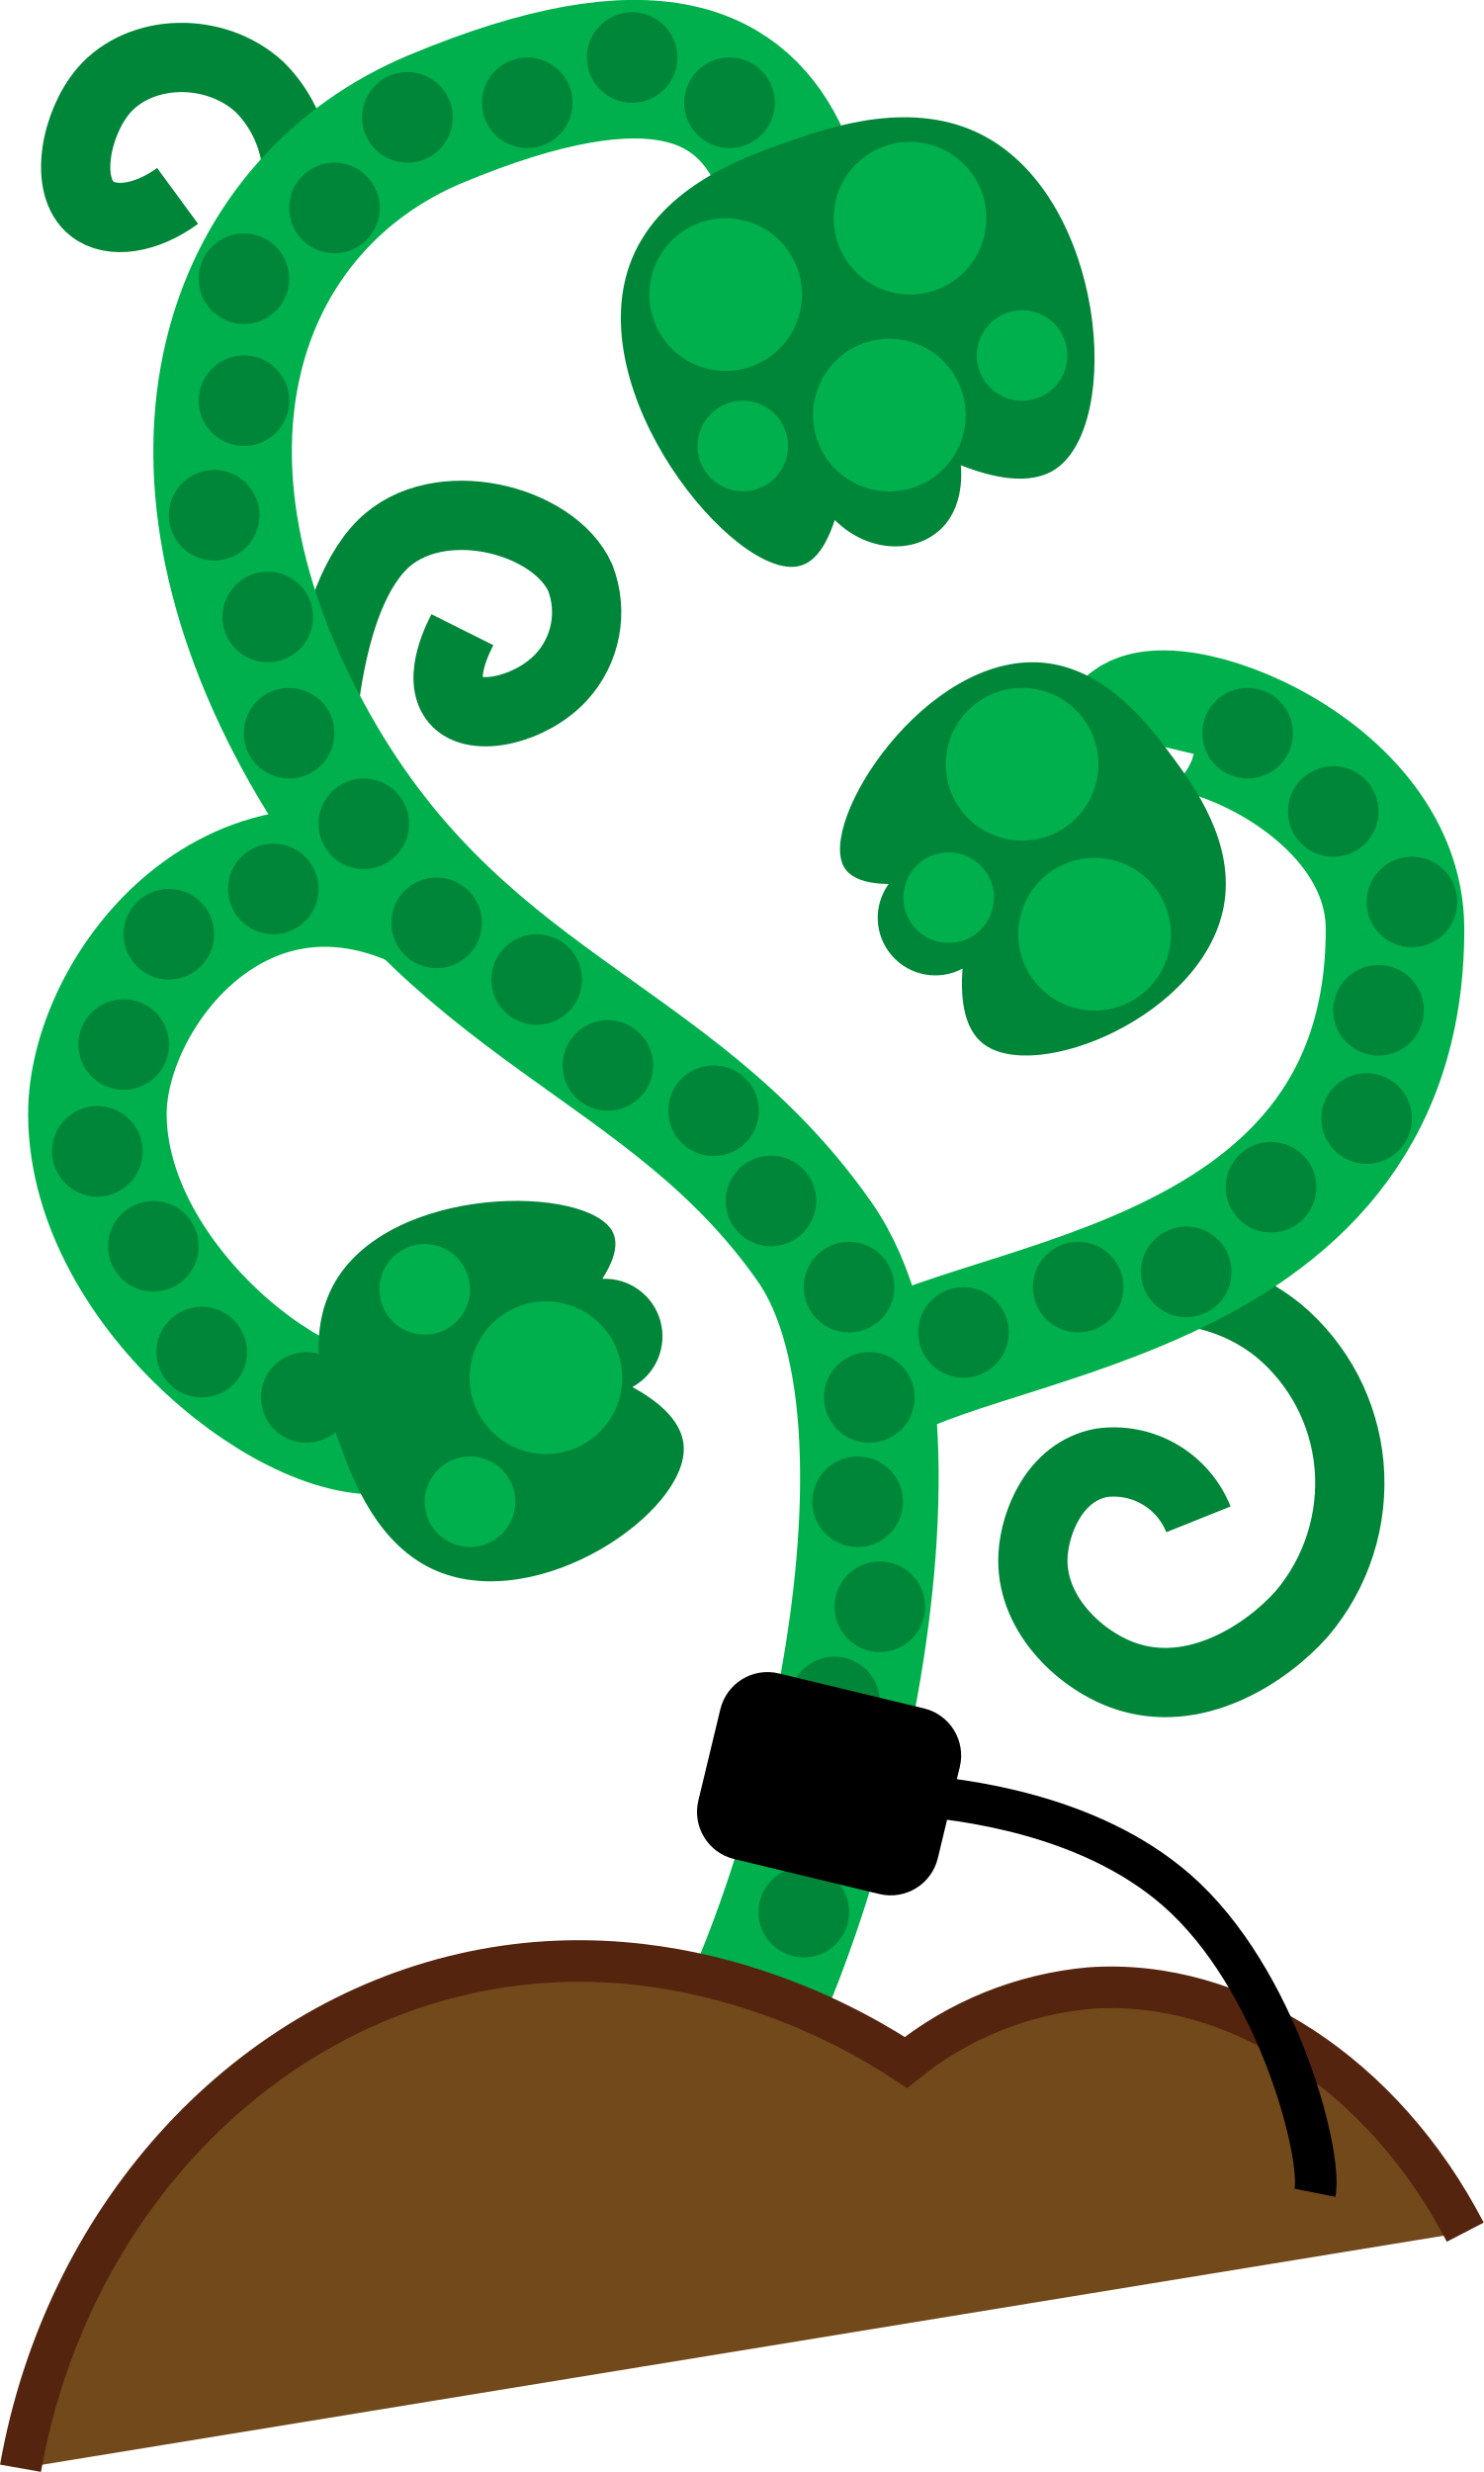
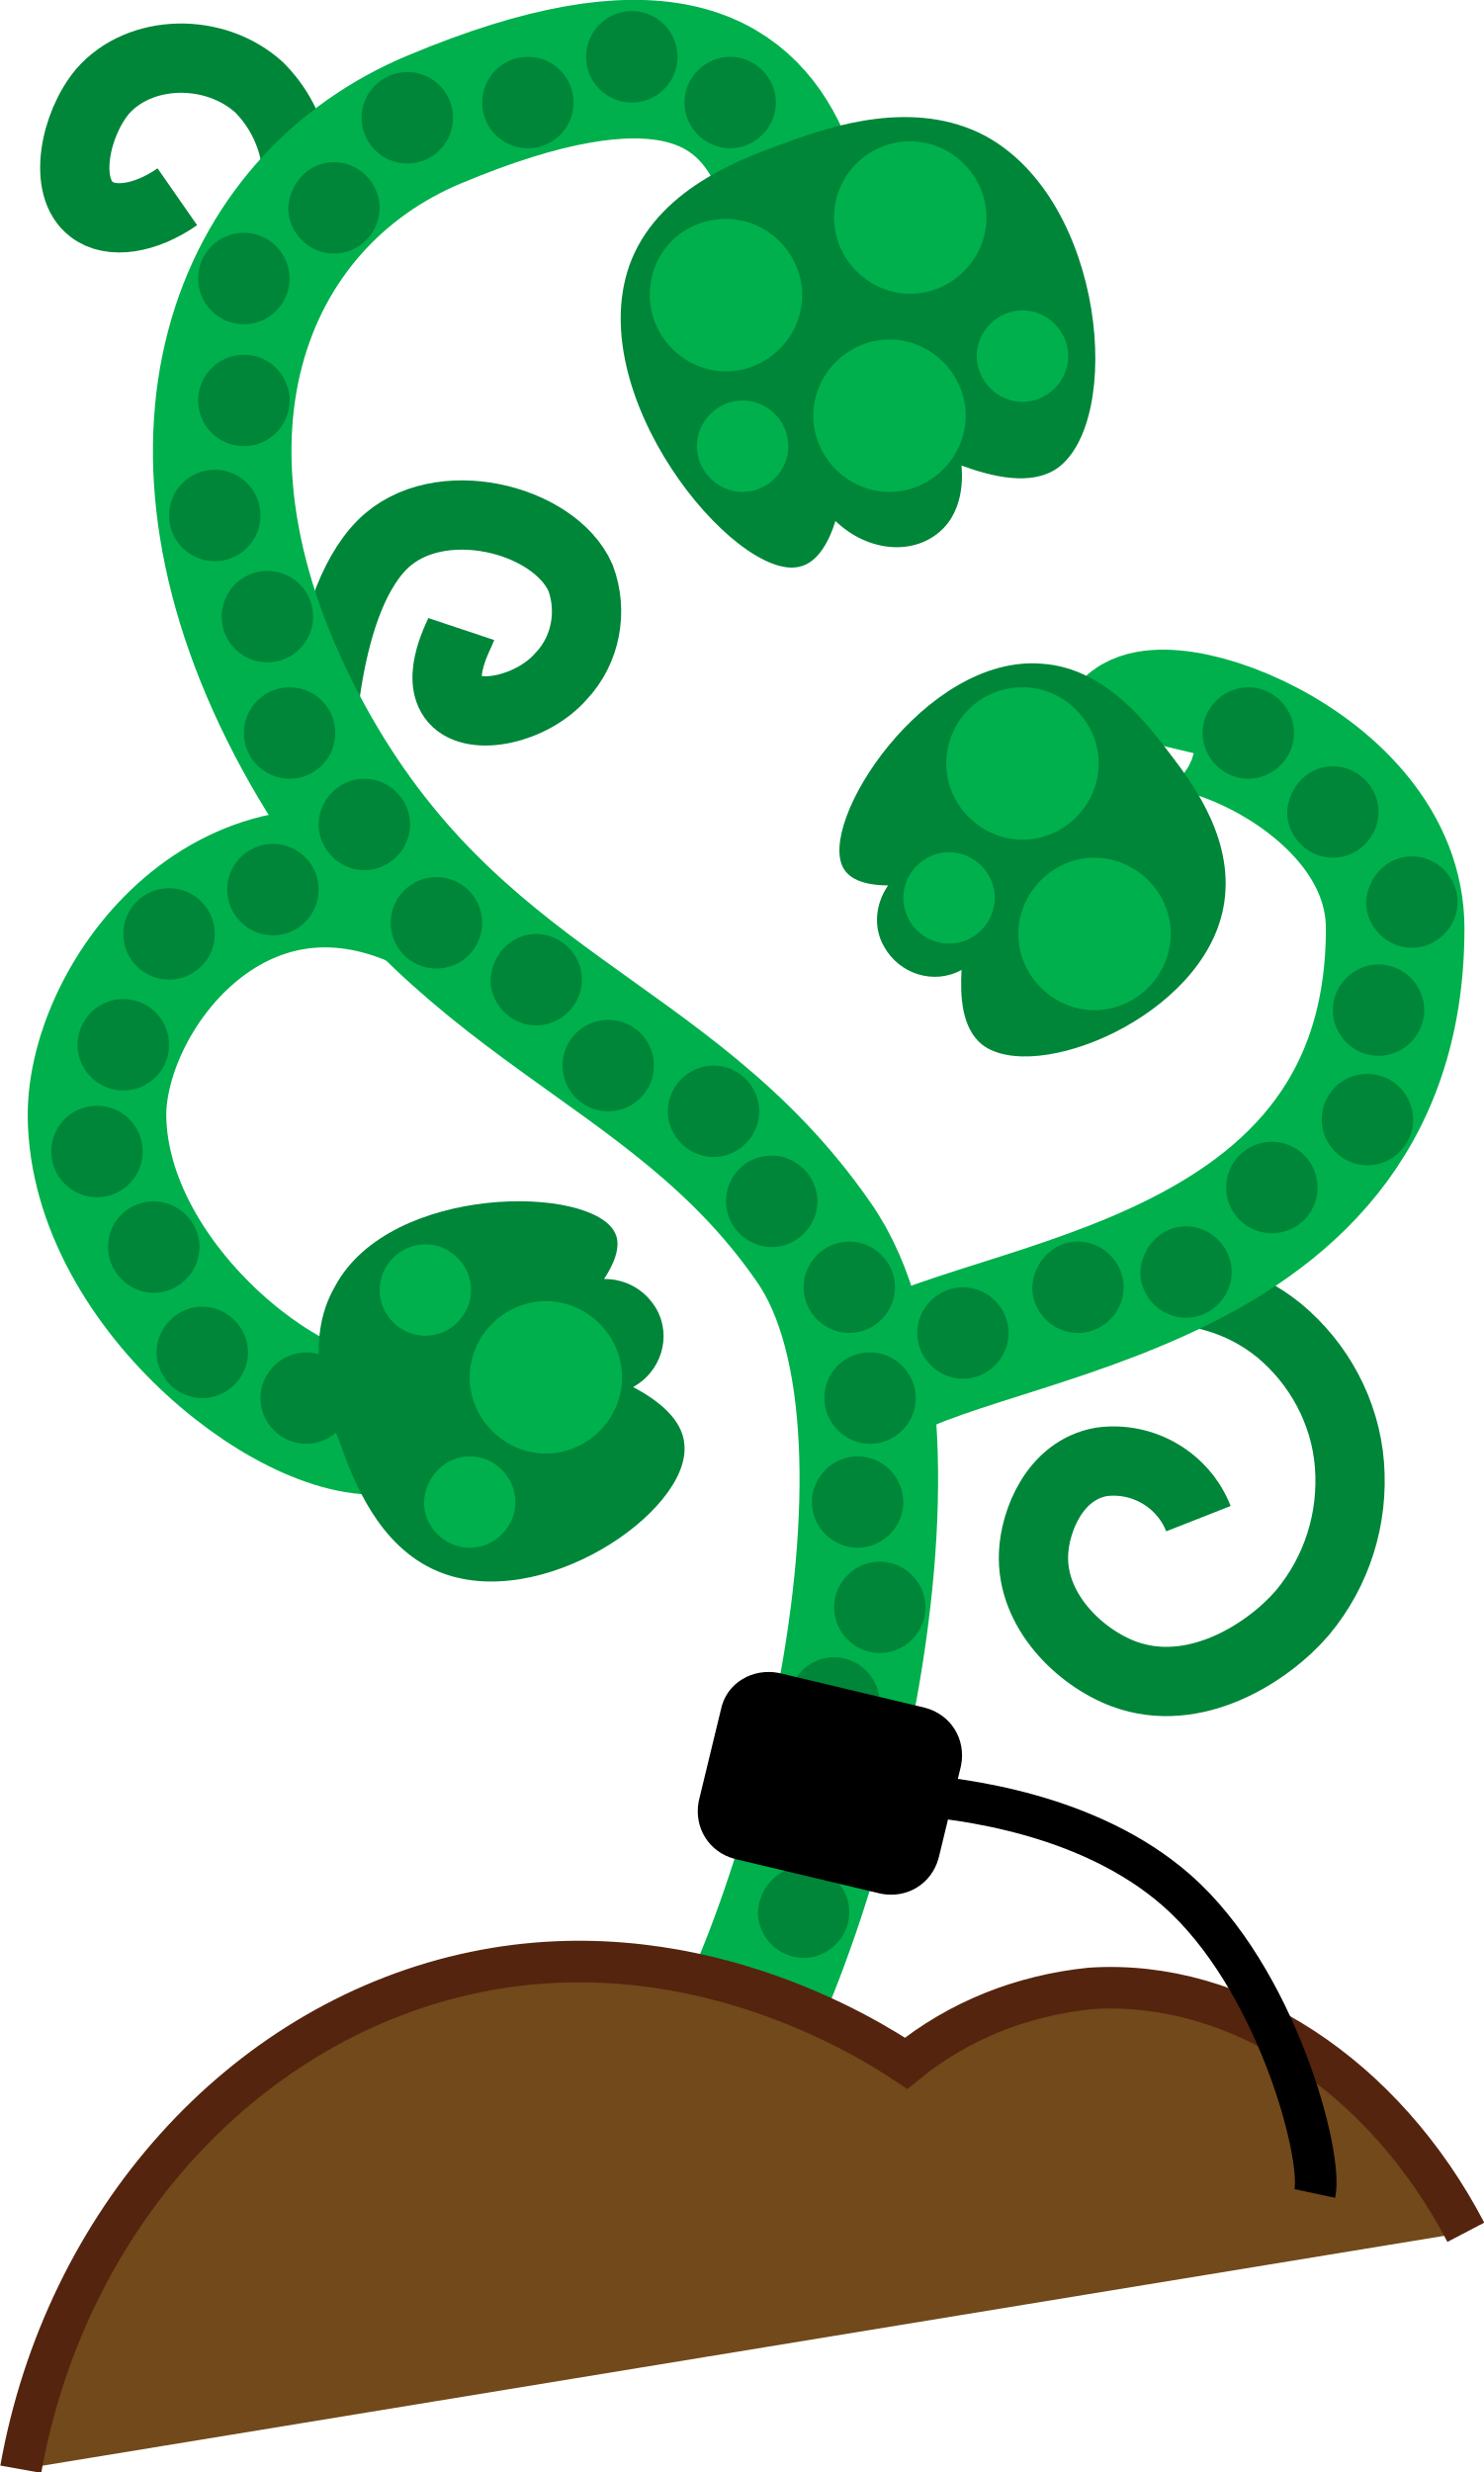
- <svg xmlns="http://www.w3.org/2000/svg" viewBox="0 0 107.1 178.42">
-   <defs>
-     <style>.cls-1,.cls-2,.cls-7{fill:none;}.cls-1{stroke:#008639;stroke-width:5px;}.cls-1,.cls-2,.cls-4,.cls-6,.cls-7{stroke-miterlimit:10;}.cls-2{stroke:#00b04c;stroke-width:10px;}.cls-3{fill:#008639;}.cls-4{fill:#71491a;stroke:#54240e;}.cls-4,.cls-6,.cls-7{stroke-width:3px;}.cls-5{fill:#00b04c;}.cls-6,.cls-7{stroke:#000;}</style>
-   </defs>
-   <g id="spirals">
-     <path class="cls-1" d="M21.52,56.94c0-.81,0-12.77,4.59-17.37,4-4,12.4-1.87,14.3,2.39a6.91,6.91,0,0,1-1.36,7.15c-2.15,2.35-6.29,3.34-7.66,1.7s.36-4.81.51-5.11" transform="translate(1.48 -0.25)" />
-     <path class="cls-1" d="M19.54,16a9.32,9.32,0,0,0-2.28-9.47C14.06,3.59,8.67,3.7,6,6.79c-2,2.35-2.92,6.89-.83,8.53,1.4,1.11,3.92.72,6.17-.93" transform="translate(1.48 -0.25)" />
-     <path class="cls-1" d="M77.47,93.94c.59-.18,7.6-2.28,13.32,2.32A14.33,14.33,0,0,1,95.9,106a14.59,14.59,0,0,1-3.4,10.72c-2.54,2.87-7.77,6.32-12.94,4.43-3.24-1.19-6.72-4.57-6.47-8.68.14-2.34,1.55-6,4.94-6.64a6.59,6.59,0,0,1,7,4.08" transform="translate(1.48 -0.25)" />
-   </g>
-   <g id="stem">
-     <path class="cls-2" d="M47.66,154.26c9.26-11.49,19.39-50.51,9.65-64.4-10.5-15-26.11-16.61-36.87-36.4-11.6-21.33-4.66-38.67,9.5-44.61,16-6.69,22.2-3.11,24.94,2.94" transform="translate(1.48 -0.25)" />
-     <path class="cls-2" d="M60.43,100.66c6.36-6.28,38.81-5.7,38.79-33.35,0-11.84-18.39-18-19.39-13.8" transform="translate(1.48 -0.25)" />
-     <path class="cls-2" d="M29.19,65.31C15.38,58.82,5.49,72.12,5.55,80.73c.08,12.55,15.07,23.94,21.5,22.21" transform="translate(1.48 -0.25)" />
-   </g>
-   <g id="stem_dots" data-name="stem dots">
-     <circle class="cls-3" cx="52.66" cy="7.42" r="3.27" />
-     <circle class="cls-3" cx="45.63" cy="4.15" r="3.27" />
-     <circle class="cls-3" cx="38.06" cy="7.42" r="3.27" />
-     <circle class="cls-3" cx="29.41" cy="8.47" r="3.27" />
-     <circle class="cls-3" cx="24.14" cy="15.01" r="3.27" />
-     <circle class="cls-3" cx="17.61" cy="20.12" r="3.27" />
-     <circle class="cls-3" cx="17.61" cy="28.92" r="3.27" />
-     <circle class="cls-3" cx="15.46" cy="37.19" r="3.27" />
-     <circle class="cls-3" cx="19.33" cy="44.53" r="3.27" />
-     <circle class="cls-3" cx="20.87" cy="52.92" r="3.27" />
-     <circle class="cls-3" cx="26.26" cy="59.46" r="3.27" />
-     <circle class="cls-3" cx="19.73" cy="64.16" r="3.27" />
-     <circle class="cls-3" cx="12.19" cy="67.43" r="3.27" />
-     <circle class="cls-3" cx="8.93" cy="75.39" r="3.27" />
-     <circle class="cls-3" cx="7.03" cy="83.1" r="3.27" />
-     <circle class="cls-3" cx="11.07" cy="89.95" r="3.27" />
-     <circle class="cls-3" cx="14.56" cy="97.59" r="3.27" />
-     <circle class="cls-3" cx="22.11" cy="100.86" r="3.27" />
-     <circle class="cls-3" cx="31.52" cy="66.61" r="3.27" />
-     <circle class="cls-3" cx="38.74" cy="70.7" r="3.27" />
-     <circle class="cls-3" cx="43.88" cy="76.9" r="3.27" />
-     <circle class="cls-3" cx="51.51" cy="80.17" r="3.27" />
-     <circle class="cls-3" cx="55.65" cy="86.68" r="3.27" />
-     <circle class="cls-3" cx="61.29" cy="92.9" r="3.27" />
-     <circle class="cls-3" cx="62.75" cy="100.86" r="3.27" />
-     <circle class="cls-3" cx="69.55" cy="96.17" r="3.27" />
-     <circle class="cls-3" cx="61.91" cy="108.39" r="3.27" />
-     <circle class="cls-3" cx="63.51" cy="115.97" r="3.27" />
-     <circle class="cls-3" cx="60.24" cy="122.84" r="3.27" />
-     <circle class="cls-3" cx="58.02" cy="138.01" r="3.27" />
-     <circle class="cls-3" cx="77.83" cy="92.9" r="3.27" />
-     <circle class="cls-3" cx="85.63" cy="91.8" r="3.27" />
-     <circle class="cls-3" cx="91.75" cy="85.69" r="3.27" />
-     <circle class="cls-3" cx="98.65" cy="80.73" r="3.27" />
-     <circle class="cls-3" cx="99.51" cy="72.92" r="3.27" />
-     <circle class="cls-3" cx="101.92" cy="65.1" r="3.27" />
-     <circle class="cls-3" cx="96.24" cy="58.57" r="3.27" />
-     <circle class="cls-3" cx="90.06" cy="52.92" r="3.27" />
-   </g>
-   <g id="dirt">
-     <path class="cls-4" d="M0,178.4c3.18-17.92,15.86-32,32-35.68s29.19,4.59,31.91,6.39a24.63,24.63,0,0,1,13.28-5.37C87.76,143,98.4,150,104.29,161.36" transform="translate(1.48 -0.25)" />
-   </g>
-   <g id="newest_buds" data-name="newest buds">
-     <path class="cls-3" d="M55.47,10.46c3-1.06,9-3.12,14.1-.39,8.71,4.66,10,20.63,5.2,24-1.89,1.31-4.71.62-6.89-.24,0,.2.37,3.1-1.64,4.78S61,40,58.78,37.78c-.42,1.28-1.18,3-2.56,3.32-4.56,1.13-16-12.59-12.08-22.18C46.32,13.63,52.39,11.52,55.47,10.46Z" transform="translate(1.48 -0.25)" />
-     <path class="cls-3" d="M83.12,54.83c1.55,2.1,4.61,6.24,3.73,10.88-1.51,7.91-13.61,12.79-17.36,9.87C68,74.42,67.86,72.06,68,70.16a4.16,4.16,0,0,1-5.33-6.11c-1.1,0-2.6-.2-3.2-1.18-2-3.28,5.89-15.52,14.31-14.79C78.42,48.48,81.54,52.7,83.12,54.83Z" transform="translate(1.48 -0.25)" />
-     <path class="cls-3" d="M23.08,104.56c.9,2.45,2.67,7.28,7,9.09,7.43,3.1,18.17-4.33,17.79-9.07-.14-1.87-2-3.29-3.7-4.22A4.16,4.16,0,0,0,42,92.55c.59-.92,1.27-2.28.77-3.33C41.16,85.76,26.6,85.61,22.58,93,20.36,97.14,22.16,102.06,23.08,104.56Z" transform="translate(1.48 -0.25)" />
-   </g>
-   <g id="bud_dots" data-name="bud dots">
-     <circle class="cls-5" cx="79.01" cy="67.43" r="5.51" />
-     <circle class="cls-5" cx="73.78" cy="55.16" r="5.51" />
-     <circle class="cls-5" cx="52.38" cy="21.26" r="5.51" />
-     <circle class="cls-5" cx="65.69" cy="15.75" r="5.51" />
-     <circle class="cls-5" cx="64.2" cy="29.96" r="5.51" />
-     <circle class="cls-5" cx="39.41" cy="99.44" r="5.51" />
-     <circle class="cls-5" cx="73.78" cy="25.66" r="3.27" />
-     <circle class="cls-5" cx="53.62" cy="32.19" r="3.27" />
-     <circle class="cls-5" cx="68.48" cy="64.79" r="3.27" />
-     <circle class="cls-5" cx="30.66" cy="93.06" r="3.27" />
-     <circle class="cls-5" cx="33.93" cy="108.39" r="3.27" />
-   </g>
-   <g id="TEMP">
-     <rect class="cls-6" x="50.99" y="123.6" width="14.78" height="10.78" rx="2" transform="translate(33.29 -10.33) rotate(13.54)" />
-     <path class="cls-7" d="M93.44,158.52c.56-2.8-2.75-15.56-10-21.86-6.27-5.47-15.41-6.57-19.27-6.85" transform="translate(1.48 -0.25)" />
+ <svg xmlns="http://www.w3.org/2000/svg" version="1.1" id="Layer_1" x="0px" y="0px" viewBox="0 0 107.1 178.4" style="enable-background:new 0 0 107.1 178.4;" xml:space="preserve">
+   <style type="text/css">
+ 	.st0{fill:none;stroke:#008639;stroke-width:5;stroke-miterlimit:10;}
+ 	.st1{fill:none;stroke:#00B04C;stroke-width:10;stroke-miterlimit:10;}
+ 	.st2{fill:#008639;}
+ 	.st3{fill:#71491A;}
+ 	.st4{fill:none;stroke:#54240E;stroke-width:3;stroke-miterlimit:10;}
+ 	.st5{fill:#00B04C;}
+ 	.st6{fill:none;stroke:#000000;stroke-width:3;stroke-miterlimit:10;}
+ </style>
+   <g>
+     <path class="st0" d="M23,56.7c0-0.8,0-12.8,4.6-17.4c4-4,12.4-1.9,14.3,2.4c0.9,2.4,0.4,5.2-1.4,7.1c-2.1,2.4-6.3,3.3-7.7,1.7   s0.4-4.8,0.5-5.1" />
+     <path class="st0" d="M21,15.8c1.1-3.3,0.2-7-2.3-9.5c-3.2-2.9-8.6-2.8-11.3,0.3c-2,2.4-2.9,6.9-0.8,8.5c1.4,1.1,3.9,0.7,6.2-0.9" />
+     <path class="st0" d="M79,93.7c0.6-0.2,7.6-2.3,13.3,2.3c2.9,2.4,4.8,5.9,5.1,9.7c0.3,3.9-0.9,7.7-3.4,10.7   c-2.5,2.9-7.8,6.3-12.9,4.4c-3.2-1.2-6.7-4.6-6.5-8.7c0.1-2.3,1.5-6,4.9-6.6c3-0.4,5.9,1.3,7,4.1" />
+     <path class="st1" d="M49.1,154c9.3-11.5,19.4-50.5,9.6-64.4C48.3,74.6,32.7,73,21.9,53.2c-11.6-21.3-4.7-38.7,9.5-44.6   c16-6.7,22.2-3.1,24.9,2.9" />
+     <path class="st1" d="M61.9,100.4c6.4-6.3,38.8-5.7,38.8-33.4c0-11.8-18.4-18-19.4-13.8" />
+     <path class="st1" d="M30.7,65.1C16.9,58.6,7,71.9,7,80.5c0.1,12.6,15.1,23.9,21.5,22.2" />
+     <path class="st2" d="M52.7,4.1c1.8,0,3.3,1.5,3.3,3.3c0,1.8-1.5,3.3-3.3,3.3c-1.8,0-3.3-1.5-3.3-3.3C49.4,5.6,50.9,4.1,52.7,4.1z" />
+     <circle class="st2" cx="45.6" cy="4.1" r="3.3" />
+     <circle class="st2" cx="38.1" cy="7.4" r="3.3" />
+     <circle class="st2" cx="29.4" cy="8.5" r="3.3" />
+     <path class="st2" d="M24.1,11.7c1.8,0,3.3,1.5,3.3,3.3c0,1.8-1.5,3.3-3.3,3.3c-1.8,0-3.3-1.5-3.3-3.3   C20.9,13.2,22.3,11.7,24.1,11.7z" />
+     <circle class="st2" cx="17.6" cy="20.1" r="3.3" />
+     <circle class="st2" cx="17.6" cy="28.9" r="3.3" />
+     <circle class="st2" cx="15.5" cy="37.2" r="3.3" />
+     <circle class="st2" cx="19.3" cy="44.5" r="3.3" />
+     <circle class="st2" cx="20.9" cy="52.9" r="3.3" />
+     <path class="st2" d="M26.3,56.2c1.8,0,3.3,1.5,3.3,3.3s-1.5,3.3-3.3,3.3c-1.8,0-3.3-1.5-3.3-3.3S24.5,56.2,26.3,56.2z" />
+     <circle class="st2" cx="19.7" cy="64.2" r="3.3" />
+     <circle class="st2" cx="12.2" cy="67.4" r="3.3" />
+     <circle class="st2" cx="8.9" cy="75.4" r="3.3" />
+     <circle class="st2" cx="7" cy="83.1" r="3.3" />
+     <path class="st2" d="M11.1,86.7c1.8,0,3.3,1.5,3.3,3.3c0,1.8-1.5,3.3-3.3,3.3c-1.8,0-3.3-1.5-3.3-3.3C7.8,88.1,9.3,86.7,11.1,86.7z   " />
+     <path class="st2" d="M14.6,94.3c1.8,0,3.3,1.5,3.3,3.3s-1.5,3.3-3.3,3.3s-3.3-1.5-3.3-3.3S12.8,94.3,14.6,94.3z" />
+     <path class="st2" d="M22.1,97.6c1.8,0,3.3,1.5,3.3,3.3c0,1.8-1.5,3.3-3.3,3.3c-1.8,0-3.3-1.5-3.3-3.3   C18.8,99.1,20.3,97.6,22.1,97.6z" />
+     <circle class="st2" cx="31.5" cy="66.6" r="3.3" />
+     <path class="st2" d="M38.7,67.4c1.8,0,3.3,1.5,3.3,3.3c0,1.8-1.5,3.3-3.3,3.3c-1.8,0-3.3-1.5-3.3-3.3   C35.5,68.9,36.9,67.4,38.7,67.4z" />
+     <circle class="st2" cx="43.9" cy="76.9" r="3.3" />
+     <path class="st2" d="M51.5,76.9c1.8,0,3.3,1.5,3.3,3.3c0,1.8-1.5,3.3-3.3,3.3c-1.8,0-3.3-1.5-3.3-3.3   C48.2,78.4,49.7,76.9,51.5,76.9z" />
+     <path class="st2" d="M55.7,83.4c1.8,0,3.3,1.5,3.3,3.3c0,1.8-1.5,3.3-3.3,3.3c-1.8,0-3.3-1.5-3.3-3.3   C52.4,84.9,53.8,83.4,55.7,83.4z" />
+     <path class="st2" d="M61.3,89.6c1.8,0,3.3,1.5,3.3,3.3c0,1.8-1.5,3.3-3.3,3.3S58,94.7,58,92.9C58,91.1,59.5,89.6,61.3,89.6z" />
+     <path class="st2" d="M62.8,97.6c1.8,0,3.3,1.5,3.3,3.3c0,1.8-1.5,3.3-3.3,3.3s-3.3-1.5-3.3-3.3C59.5,99.1,60.9,97.6,62.8,97.6z" />
+     <path class="st2" d="M69.5,92.9c1.8,0,3.3,1.5,3.3,3.3s-1.5,3.3-3.3,3.3c-1.8,0-3.3-1.5-3.3-3.3S67.7,92.9,69.5,92.9z" />
+     <path class="st2" d="M61.9,105.1c1.8,0,3.3,1.5,3.3,3.3c0,1.8-1.5,3.3-3.3,3.3s-3.3-1.5-3.3-3.3C58.6,106.6,60.1,105.1,61.9,105.1z   " />
+     <path class="st2" d="M63.5,112.7c1.8,0,3.3,1.5,3.3,3.3c0,1.8-1.5,3.3-3.3,3.3c-1.8,0-3.3-1.5-3.3-3.3   C60.2,114.2,61.7,112.7,63.5,112.7z" />
+     <path class="st2" d="M60.2,119.6c1.8,0,3.3,1.5,3.3,3.3s-1.5,3.3-3.3,3.3c-1.8,0-3.3-1.5-3.3-3.3S58.4,119.6,60.2,119.6z" />
+     <path class="st2" d="M58,134.7c1.8,0,3.3,1.5,3.3,3.3c0,1.8-1.5,3.3-3.3,3.3c-1.8,0-3.3-1.5-3.3-3.3   C54.8,136.2,56.2,134.7,58,134.7z" />
+     <path class="st2" d="M77.8,89.6c1.8,0,3.3,1.5,3.3,3.3c0,1.8-1.5,3.3-3.3,3.3s-3.3-1.5-3.3-3.3C74.6,91.1,76,89.6,77.8,89.6z" />
+     <path class="st2" d="M85.6,88.5c1.8,0,3.3,1.5,3.3,3.3c0,1.8-1.5,3.3-3.3,3.3s-3.3-1.5-3.3-3.3C82.4,90,83.8,88.5,85.6,88.5z" />
+     <circle class="st2" cx="91.8" cy="85.7" r="3.3" />
+     <path class="st2" d="M98.7,77.5c1.8,0,3.3,1.5,3.3,3.3s-1.5,3.3-3.3,3.3c-1.8,0-3.3-1.5-3.3-3.3S96.8,77.5,98.7,77.5z" />
+     <path class="st2" d="M99.5,69.6c1.8,0,3.3,1.5,3.3,3.3c0,1.8-1.5,3.3-3.3,3.3c-1.8,0-3.3-1.5-3.3-3.3   C96.2,71.1,97.7,69.6,99.5,69.6z" />
+     <path class="st2" d="M101.9,61.8c1.8,0,3.3,1.5,3.3,3.3c0,1.8-1.5,3.3-3.3,3.3s-3.3-1.5-3.3-3.3C98.7,63.3,100.1,61.8,101.9,61.8z" />
+     <path class="st2" d="M96.2,55.3c1.8,0,3.3,1.5,3.3,3.3c0,1.8-1.5,3.3-3.3,3.3c-1.8,0-3.3-1.5-3.3-3.3C93,56.8,94.4,55.3,96.2,55.3z   " />
+     <path class="st2" d="M90.1,49.6c1.8,0,3.3,1.5,3.3,3.3c0,1.8-1.5,3.3-3.3,3.3c-1.8,0-3.3-1.5-3.3-3.3   C86.8,51.1,88.3,49.6,90.1,49.6z" />
+     <path class="st3" d="M1.5,178.2c3.2-17.9,15.9-32,32-35.7c16.1-3.7,29.2,4.6,31.9,6.4c3.8-3.1,8.4-4.9,13.3-5.4   c10.6-0.7,21.2,6.3,27.1,17.6" />
+     <path class="st4" d="M1.5,178.2c3.2-17.9,15.9-32,32-35.7c16.1-3.7,29.2,4.6,31.9,6.4c3.8-3.1,8.4-4.9,13.3-5.4   c10.6-0.7,21.2,6.3,27.1,17.6" />
+     <path class="st2" d="M57,10.2c3-1.1,9-3.1,14.1-0.4c8.7,4.7,10,20.6,5.2,24c-1.9,1.3-4.7,0.6-6.9-0.2c0,0.2,0.4,3.1-1.6,4.8   c-2,1.7-5.2,1.4-7.5-0.8c-0.4,1.3-1.2,3-2.6,3.3c-4.6,1.1-16-12.6-12.1-22.2C47.8,13.4,53.9,11.3,57,10.2z" />
+     <path class="st2" d="M84.6,54.6c1.6,2.1,4.6,6.2,3.7,10.9c-1.5,7.9-13.6,12.8-17.4,9.9c-1.5-1.2-1.6-3.5-1.5-5.4   c-2,1.1-4.5,0.3-5.6-1.7c-0.8-1.4-0.6-3.1,0.3-4.4c-1.1,0-2.6-0.2-3.2-1.2c-2-3.3,5.9-15.5,14.3-14.8C79.9,48.2,83,52.5,84.6,54.6z   " />
+     <path class="st2" d="M24.6,104.3c0.9,2.5,2.7,7.3,7,9.1c7.4,3.1,18.2-4.3,17.8-9.1c-0.1-1.9-2-3.3-3.7-4.2c2-1.1,2.8-3.6,1.7-5.6   c-0.8-1.4-2.2-2.2-3.8-2.2c0.6-0.9,1.3-2.3,0.8-3.3c-1.6-3.5-16.2-3.6-20.2,3.8C21.8,96.9,23.6,101.8,24.6,104.3z" />
+     <path class="st5" d="M79,61.9c3,0,5.5,2.5,5.5,5.5c0,3-2.5,5.5-5.5,5.5s-5.5-2.5-5.5-5.5C73.5,64.4,76,61.9,79,61.9z" />
+     <path class="st5" d="M73.8,49.6c3,0,5.5,2.5,5.5,5.5c0,3-2.5,5.5-5.5,5.5s-5.5-2.5-5.5-5.5C68.3,52.1,70.7,49.6,73.8,49.6z" />
+     <path class="st5" d="M52.4,15.8c3,0,5.5,2.5,5.5,5.5c0,3-2.5,5.5-5.5,5.5s-5.5-2.5-5.5-5.5C46.9,18.2,49.3,15.8,52.4,15.8z" />
+     <path class="st5" d="M65.7,10.2c3,0,5.5,2.5,5.5,5.5s-2.5,5.5-5.5,5.5c-3,0-5.5-2.5-5.5-5.5S62.6,10.2,65.7,10.2z" />
+     <path class="st5" d="M64.2,24.5c3,0,5.5,2.5,5.5,5.5s-2.5,5.5-5.5,5.5S58.7,33,58.7,30S61.2,24.5,64.2,24.5z" />
+     <path class="st5" d="M39.4,93.9c3,0,5.5,2.5,5.5,5.5c0,3-2.5,5.5-5.5,5.5c-3,0-5.5-2.5-5.5-5.5C33.9,96.4,36.4,93.9,39.4,93.9z" />
+     <path class="st5" d="M73.8,22.4c1.8,0,3.3,1.5,3.3,3.3c0,1.8-1.5,3.3-3.3,3.3c-1.8,0-3.3-1.5-3.3-3.3C70.5,23.9,72,22.4,73.8,22.4z   " />
+     <path class="st5" d="M53.6,28.9c1.8,0,3.3,1.5,3.3,3.3s-1.5,3.3-3.3,3.3c-1.8,0-3.3-1.5-3.3-3.3S51.8,28.9,53.6,28.9z" />
+     <path class="st5" d="M68.5,61.5c1.8,0,3.3,1.5,3.3,3.3s-1.5,3.3-3.3,3.3c-1.8,0-3.3-1.5-3.3-3.3S66.7,61.5,68.5,61.5z" />
+     <path class="st5" d="M30.7,89.8c1.8,0,3.3,1.5,3.3,3.3c0,1.8-1.5,3.3-3.3,3.3c-1.8,0-3.3-1.5-3.3-3.3   C27.4,91.3,28.9,89.8,30.7,89.8z" />
+     <path class="st5" d="M33.9,105.1c1.8,0,3.3,1.5,3.3,3.3c0,1.8-1.5,3.3-3.3,3.3c-1.8,0-3.3-1.5-3.3-3.3   C30.7,106.6,32.1,105.1,33.9,105.1z" />
+     <path d="M55.9,122.2l10.5,2.5c1.1,0.3,1.7,1.3,1.5,2.4l-1.6,6.6c-0.3,1.1-1.3,1.7-2.4,1.5l-10.5-2.5c-1.1-0.3-1.7-1.3-1.5-2.4   l1.6-6.6C53.7,122.6,54.8,122,55.9,122.2z" />
+     <path class="st6" d="M55.9,122.2l10.5,2.5c1.1,0.3,1.7,1.3,1.5,2.4l-1.6,6.6c-0.3,1.1-1.3,1.7-2.4,1.5l-10.5-2.5   c-1.1-0.3-1.7-1.3-1.5-2.4l1.6-6.6C53.7,122.6,54.8,122,55.9,122.2z" />
+     <path class="st6" d="M94.9,158.3c0.6-2.8-2.8-15.6-10-21.9c-6.3-5.5-15.4-6.6-19.3-6.9" />
  </g>
</svg>
